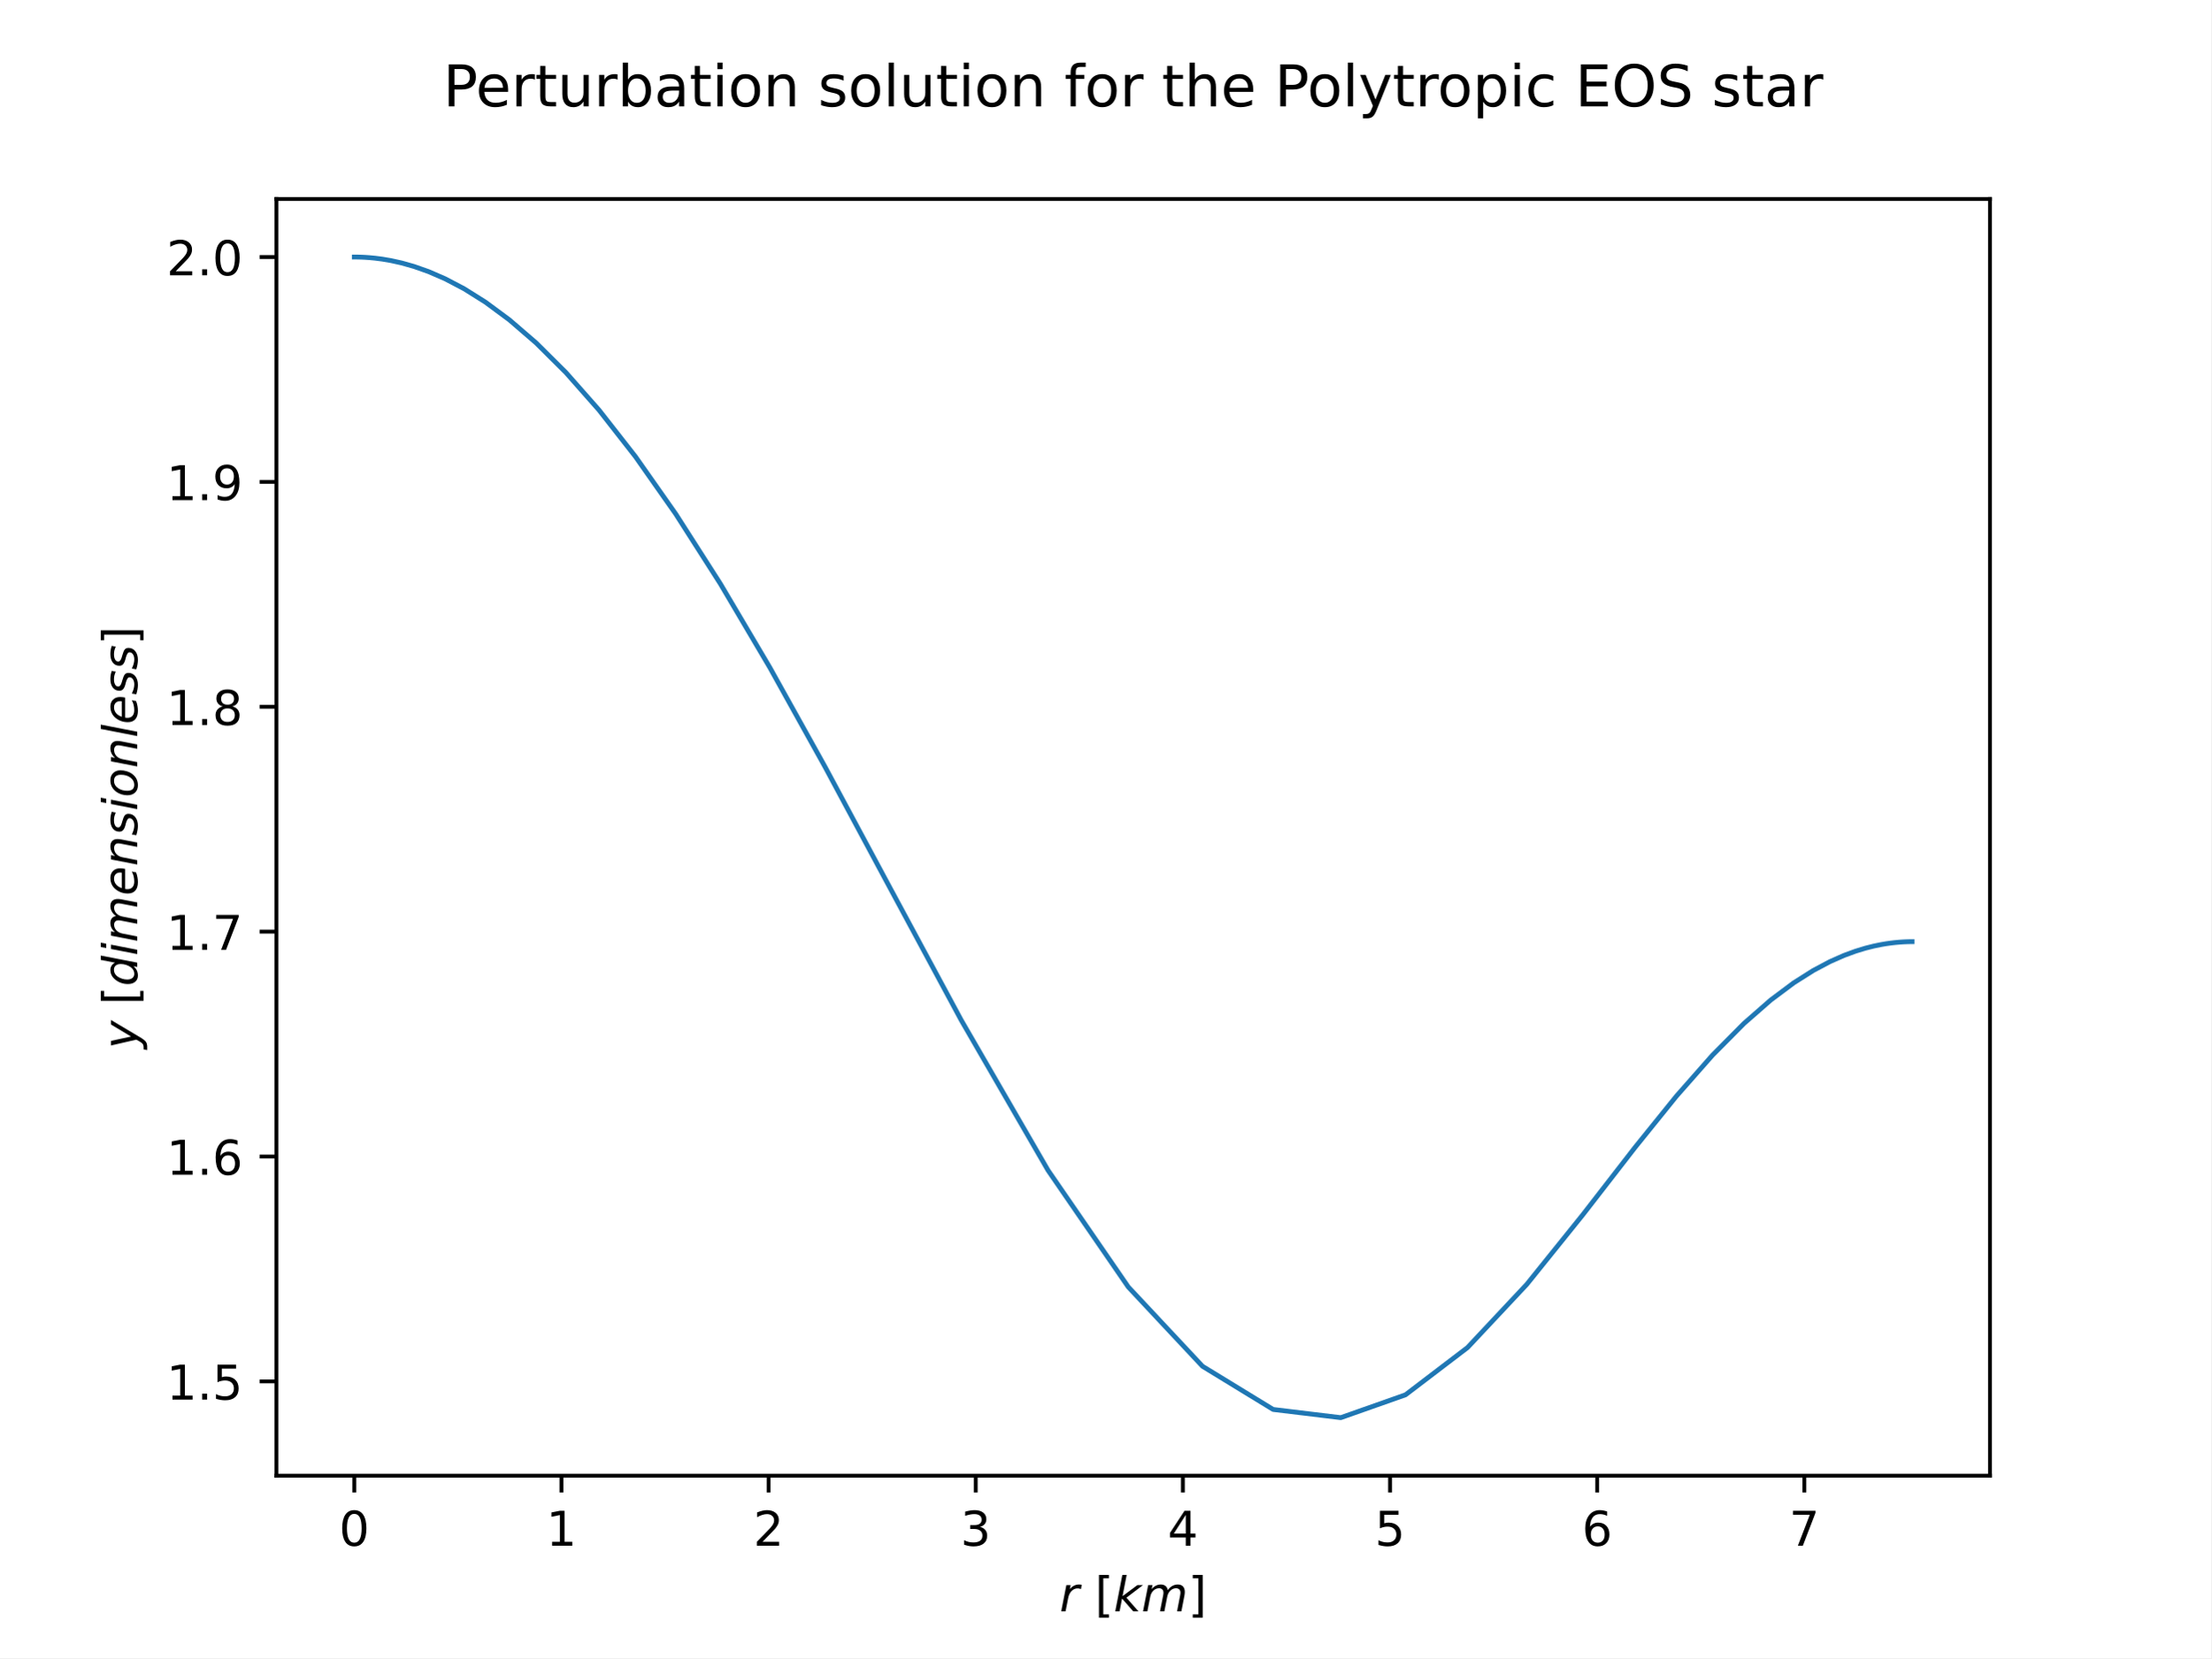
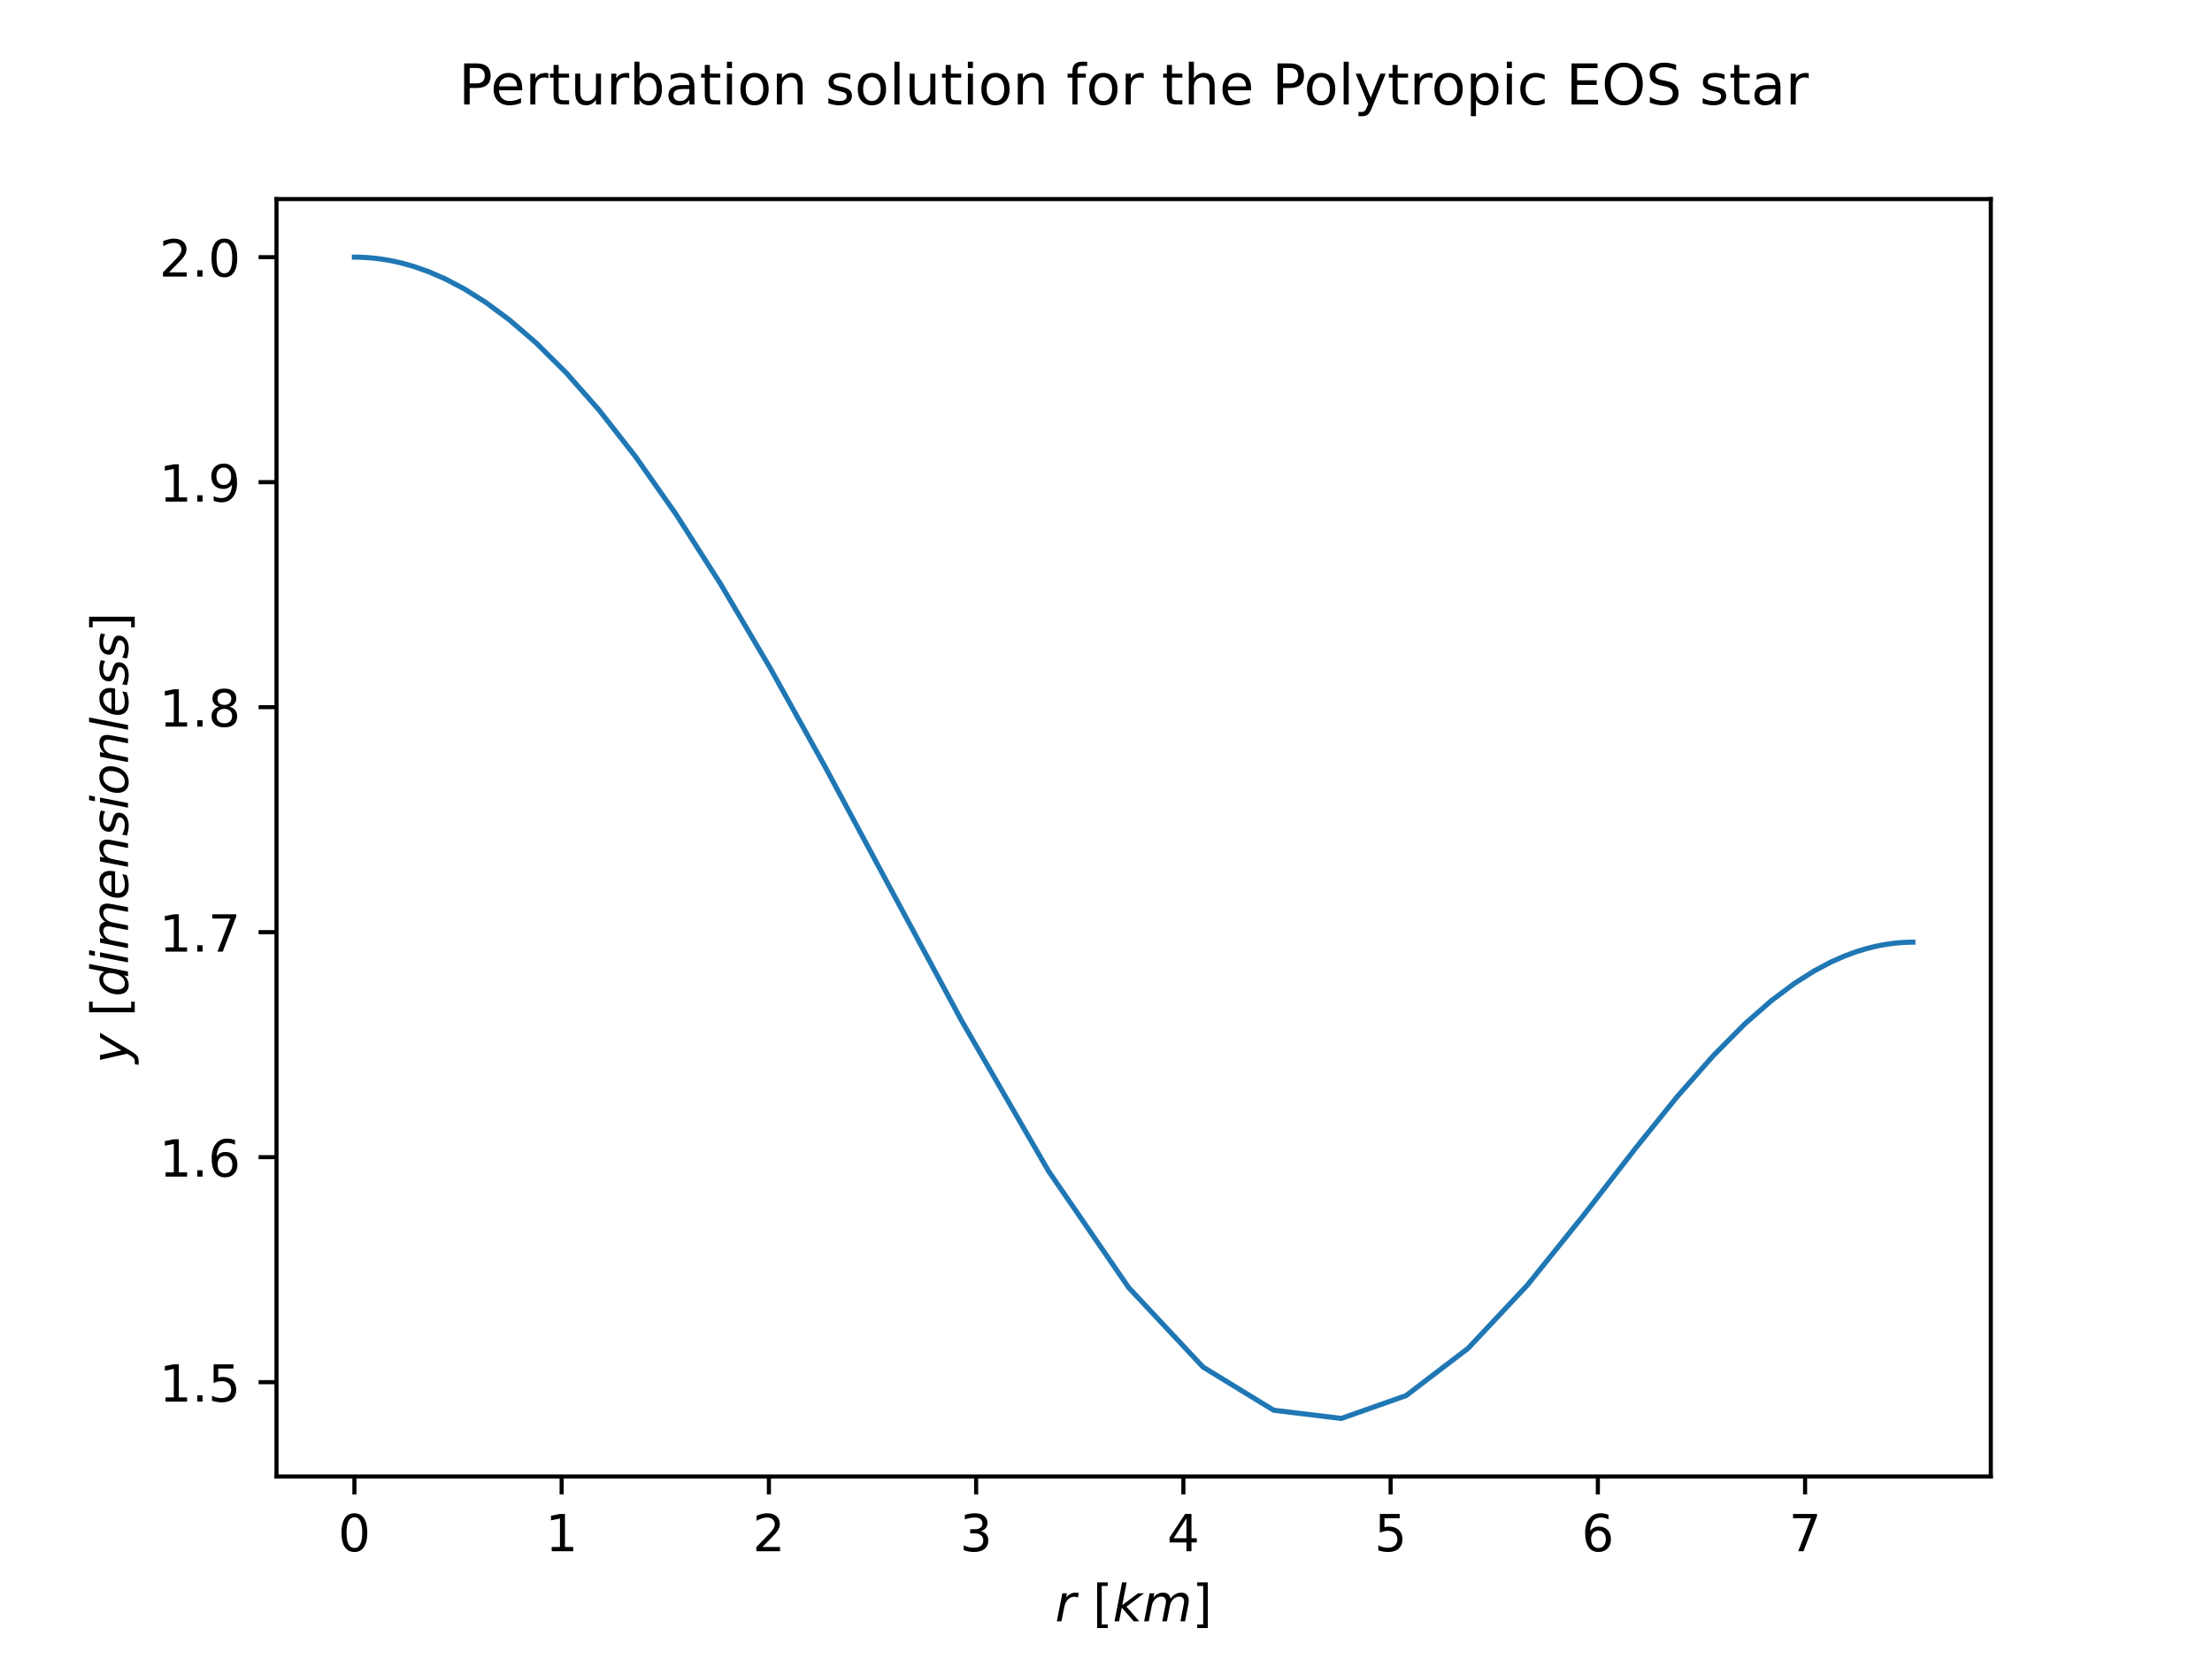
- <svg xmlns="http://www.w3.org/2000/svg" xmlns:xlink="http://www.w3.org/1999/xlink" width="460.8pt" height="345.6pt" viewBox="0 0 460.8 345.6" version="1.1">
+ <svg xmlns="http://www.w3.org/2000/svg" xmlns:xlink="http://www.w3.org/1999/xlink" width="432pt" height="324pt" viewBox="0 0 432 324" version="1.1">
  <defs>
    <style type="text/css">*{stroke-linejoin: round; stroke-linecap: butt}</style>
  </defs>
  <g id="figure_1">
    <g id="patch_1">
-       <path d="M 0 345.6  L 460.8 345.6  L 460.8 0  L 0 0  z " style="fill: #ffffff" />
+       <path d="M 0 324  L 432 324  L 432 0  L 0 0  z " style="fill: #ffffff" />
    </g>
    <g id="axes_1">
      <g id="patch_2">
-         <path d="M 57.6 307.584  L 414.72 307.584  L 414.72 41.472  L 57.6 41.472  z " style="fill: #ffffff" />
+         <path d="M 54 288.36  L 388.8 288.36  L 388.8 38.88  L 54 38.88  z " style="fill: #ffffff" />
      </g>
      <g id="matplotlib.axis_1">
        <g id="xtick_1">
          <g id="line2d_1">
            <defs>
-               <path id="mb2c17e831f" d="M 0 0  L 0 3.5  " style="stroke: #000000; stroke-width: 0.8" />
+               <path id="m42a9a699e3" d="M 0 0  L 0 3.5  " style="stroke: #000000; stroke-width: 0.8" />
            </defs>
            <g>
-               <use xlink:href="#mb2c17e831f" x="73.828" y="307.584" style="stroke: #000000; stroke-width: 0.8" />
+               <use xlink:href="#m42a9a699e3" x="69.214" y="288.36" style="stroke: #000000; stroke-width: 0.8" />
            </g>
          </g>
          <g id="text_1">
-             <g transform="translate(70.64716 322.1824) scale(0.1 -0.1)">
+             <g transform="translate(66.03288 302.9584) scale(0.1 -0.1)">
              <defs>
                <path id="DejaVuSans-30" d="M 2034 4250  Q 1547 4250 1301 3770  Q 1056 3291 1056 2328  Q 1056 1369 1301 889  Q 1547 409 2034 409  Q 2525 409 2770 889  Q 3016 1369 3016 2328  Q 3016 3291 2770 3770  Q 2525 4250 2034 4250  z M 2034 4750  Q 2819 4750 3233 4129  Q 3647 3509 3647 2328  Q 3647 1150 3233 529  Q 2819 -91 2034 -91  Q 1250 -91 836 529  Q 422 1150 422 2328  Q 422 3509 836 4129  Q 1250 4750 2034 4750  z " transform="scale(0.015625)" />
              </defs>
              <use xlink:href="#DejaVuSans-30" />
            </g>
          </g>
        </g>
        <g id="xtick_2">
          <g id="line2d_2">
            <g>
-               <use xlink:href="#mb2c17e831f" x="117.001" y="307.584" style="stroke: #000000; stroke-width: 0.8" />
+               <use xlink:href="#m42a9a699e3" x="109.688" y="288.36" style="stroke: #000000; stroke-width: 0.8" />
            </g>
          </g>
          <g id="text_2">
-             <g transform="translate(113.8196 322.1824) scale(0.1 -0.1)">
+             <g transform="translate(106.5071 302.9584) scale(0.1 -0.1)">
              <defs>
                <path id="DejaVuSans-31" d="M 794 531  L 1825 531  L 1825 4091  L 703 3866  L 703 4441  L 1819 4666  L 2450 4666  L 2450 531  L 3481 531  L 3481 0  L 794 0  L 794 531  z " transform="scale(0.015625)" />
              </defs>
              <use xlink:href="#DejaVuSans-31" />
            </g>
          </g>
        </g>
        <g id="xtick_3">
          <g id="line2d_3">
            <g>
-               <use xlink:href="#mb2c17e831f" x="160.173" y="307.584" style="stroke: #000000; stroke-width: 0.8" />
+               <use xlink:href="#m42a9a699e3" x="150.163" y="288.36" style="stroke: #000000; stroke-width: 0.8" />
            </g>
          </g>
          <g id="text_3">
-             <g transform="translate(156.9921 322.1824) scale(0.1 -0.1)">
+             <g transform="translate(146.9813 302.9584) scale(0.1 -0.1)">
              <defs>
                <path id="DejaVuSans-32" d="M 1228 531  L 3431 531  L 3431 0  L 469 0  L 469 531  Q 828 903 1448 1529  Q 2069 2156 2228 2338  Q 2531 2678 2651 2914  Q 2772 3150 2772 3378  Q 2772 3750 2511 3984  Q 2250 4219 1831 4219  Q 1534 4219 1204 4116  Q 875 4013 500 3803  L 500 4441  Q 881 4594 1212 4672  Q 1544 4750 1819 4750  Q 2544 4750 2975 4387  Q 3406 4025 3406 3419  Q 3406 3131 3298 2873  Q 3191 2616 2906 2266  Q 2828 2175 2409 1742  Q 1991 1309 1228 531  z " transform="scale(0.015625)" />
              </defs>
              <use xlink:href="#DejaVuSans-32" />
            </g>
          </g>
        </g>
        <g id="xtick_4">
          <g id="line2d_4">
            <g>
-               <use xlink:href="#mb2c17e831f" x="203.346" y="307.584" style="stroke: #000000; stroke-width: 0.8" />
+               <use xlink:href="#m42a9a699e3" x="190.637" y="288.36" style="stroke: #000000; stroke-width: 0.8" />
            </g>
          </g>
          <g id="text_4">
-             <g transform="translate(200.1646 322.1824) scale(0.1 -0.1)">
+             <g transform="translate(187.4554 302.9584) scale(0.1 -0.1)">
              <defs>
                <path id="DejaVuSans-33" d="M 2597 2516  Q 3050 2419 3304 2112  Q 3559 1806 3559 1356  Q 3559 666 3084 287  Q 2609 -91 1734 -91  Q 1441 -91 1130 -33  Q 819 25 488 141  L 488 750  Q 750 597 1062 519  Q 1375 441 1716 441  Q 2309 441 2620 675  Q 2931 909 2931 1356  Q 2931 1769 2642 2001  Q 2353 2234 1838 2234  L 1294 2234  L 1294 2753  L 1863 2753  Q 2328 2753 2575 2939  Q 2822 3125 2822 3475  Q 2822 3834 2567 4026  Q 2313 4219 1838 4219  Q 1578 4219 1281 4162  Q 984 4106 628 3988  L 628 4550  Q 988 4650 1302 4700  Q 1616 4750 1894 4750  Q 2613 4750 3031 4423  Q 3450 4097 3450 3541  Q 3450 3153 3228 2886  Q 3006 2619 2597 2516  z " transform="scale(0.015625)" />
              </defs>
              <use xlink:href="#DejaVuSans-33" />
            </g>
          </g>
        </g>
        <g id="xtick_5">
          <g id="line2d_5">
            <g>
-               <use xlink:href="#mb2c17e831f" x="246.518" y="307.584" style="stroke: #000000; stroke-width: 0.8" />
+               <use xlink:href="#m42a9a699e3" x="231.111" y="288.36" style="stroke: #000000; stroke-width: 0.8" />
            </g>
          </g>
          <g id="text_5">
-             <g transform="translate(243.337 322.1824) scale(0.1 -0.1)">
+             <g transform="translate(227.9296 302.9584) scale(0.1 -0.1)">
              <defs>
                <path id="DejaVuSans-34" d="M 2419 4116  L 825 1625  L 2419 1625  L 2419 4116  z M 2253 4666  L 3047 4666  L 3047 1625  L 3713 1625  L 3713 1100  L 3047 1100  L 3047 0  L 2419 0  L 2419 1100  L 313 1100  L 313 1709  L 2253 4666  z " transform="scale(0.015625)" />
              </defs>
              <use xlink:href="#DejaVuSans-34" />
            </g>
          </g>
        </g>
        <g id="xtick_6">
          <g id="line2d_6">
            <g>
-               <use xlink:href="#mb2c17e831f" x="289.691" y="307.584" style="stroke: #000000; stroke-width: 0.8" />
+               <use xlink:href="#m42a9a699e3" x="271.585" y="288.36" style="stroke: #000000; stroke-width: 0.8" />
            </g>
          </g>
          <g id="text_6">
-             <g transform="translate(286.5095 322.1824) scale(0.1 -0.1)">
+             <g transform="translate(268.4038 302.9584) scale(0.1 -0.1)">
              <defs>
                <path id="DejaVuSans-35" d="M 691 4666  L 3169 4666  L 3169 4134  L 1269 4134  L 1269 2991  Q 1406 3038 1543 3061  Q 1681 3084 1819 3084  Q 2600 3084 3056 2656  Q 3513 2228 3513 1497  Q 3513 744 3044 326  Q 2575 -91 1722 -91  Q 1428 -91 1123 -41  Q 819 9 494 109  L 494 744  Q 775 591 1075 516  Q 1375 441 1709 441  Q 2250 441 2565 725  Q 2881 1009 2881 1497  Q 2881 1984 2565 2268  Q 2250 2553 1709 2553  Q 1456 2553 1204 2497  Q 953 2441 691 2322  L 691 4666  z " transform="scale(0.015625)" />
              </defs>
              <use xlink:href="#DejaVuSans-35" />
            </g>
          </g>
        </g>
        <g id="xtick_7">
          <g id="line2d_7">
            <g>
-               <use xlink:href="#mb2c17e831f" x="332.863" y="307.584" style="stroke: #000000; stroke-width: 0.8" />
+               <use xlink:href="#m42a9a699e3" x="312.059" y="288.36" style="stroke: #000000; stroke-width: 0.8" />
            </g>
          </g>
          <g id="text_7">
-             <g transform="translate(329.6819 322.1824) scale(0.1 -0.1)">
+             <g transform="translate(308.878 302.9584) scale(0.1 -0.1)">
              <defs>
                <path id="DejaVuSans-36" d="M 2113 2584  Q 1688 2584 1439 2293  Q 1191 2003 1191 1497  Q 1191 994 1439 701  Q 1688 409 2113 409  Q 2538 409 2786 701  Q 3034 994 3034 1497  Q 3034 2003 2786 2293  Q 2538 2584 2113 2584  z M 3366 4563  L 3366 3988  Q 3128 4100 2886 4159  Q 2644 4219 2406 4219  Q 1781 4219 1451 3797  Q 1122 3375 1075 2522  Q 1259 2794 1537 2939  Q 1816 3084 2150 3084  Q 2853 3084 3261 2657  Q 3669 2231 3669 1497  Q 3669 778 3244 343  Q 2819 -91 2113 -91  Q 1303 -91 875 529  Q 447 1150 447 2328  Q 447 3434 972 4092  Q 1497 4750 2381 4750  Q 2619 4750 2861 4703  Q 3103 4656 3366 4563  z " transform="scale(0.015625)" />
              </defs>
              <use xlink:href="#DejaVuSans-36" />
            </g>
          </g>
        </g>
        <g id="xtick_8">
          <g id="line2d_8">
            <g>
-               <use xlink:href="#mb2c17e831f" x="376.036" y="307.584" style="stroke: #000000; stroke-width: 0.8" />
+               <use xlink:href="#m42a9a699e3" x="352.533" y="288.36" style="stroke: #000000; stroke-width: 0.8" />
            </g>
          </g>
          <g id="text_8">
-             <g transform="translate(372.8544 322.1824) scale(0.1 -0.1)">
+             <g transform="translate(349.3522 302.9584) scale(0.1 -0.1)">
              <defs>
                <path id="DejaVuSans-37" d="M 525 4666  L 3525 4666  L 3525 4397  L 1831 0  L 1172 0  L 2766 4134  L 525 4134  L 525 4666  z " transform="scale(0.015625)" />
              </defs>
              <use xlink:href="#DejaVuSans-37" />
            </g>
          </g>
        </g>
        <g id="text_9">
-           <g transform="translate(220.81 335.8606) scale(0.1 -0.1)">
+           <g transform="translate(206.05 316.6366) scale(0.1 -0.1)">
            <defs>
              <path id="DejaVuSans-Oblique-72" d="M 2853 2969  Q 2766 3016 2653 3041  Q 2541 3066 2413 3066  Q 1953 3066 1609 2717  Q 1266 2369 1153 1784  L 800 0  L 225 0  L 909 3500  L 1484 3500  L 1375 2956  Q 1603 3259 1920 3421  Q 2238 3584 2597 3584  Q 2691 3584 2781 3573  Q 2872 3563 2963 3538  L 2853 2969  z " transform="scale(0.015625)" />
              <path id="DejaVuSans-5b" d="M 550 4863  L 1875 4863  L 1875 4416  L 1125 4416  L 1125 -397  L 1875 -397  L 1875 -844  L 550 -844  L 550 4863  z " transform="scale(0.015625)" />
              <path id="DejaVuSans-Oblique-6b" d="M 1172 4863  L 1747 4863  L 1197 2028  L 3169 3500  L 3916 3500  L 1716 1825  L 3322 0  L 2625 0  L 1131 1709  L 800 0  L 225 0  L 1172 4863  z " transform="scale(0.015625)" />
              <path id="DejaVuSans-Oblique-6d" d="M 5747 2113  L 5338 0  L 4763 0  L 5166 2094  Q 5191 2228 5203 2325  Q 5216 2422 5216 2491  Q 5216 2772 5059 2928  Q 4903 3084 4622 3084  Q 4203 3084 3875 2770  Q 3547 2456 3450 1953  L 3066 0  L 2491 0  L 2900 2094  Q 2925 2209 2937 2307  Q 2950 2406 2950 2484  Q 2950 2769 2794 2926  Q 2638 3084 2363 3084  Q 1938 3084 1609 2770  Q 1281 2456 1184 1953  L 800 0  L 225 0  L 909 3500  L 1484 3500  L 1375 2956  Q 1609 3263 1923 3423  Q 2238 3584 2597 3584  Q 2978 3584 3223 3384  Q 3469 3184 3519 2828  Q 3781 3197 4126 3390  Q 4472 3584 4856 3584  Q 5306 3584 5551 3325  Q 5797 3066 5797 2591  Q 5797 2488 5784 2364  Q 5772 2241 5747 2113  z " transform="scale(0.015625)" />
              <path id="DejaVuSans-5d" d="M 1947 4863  L 1947 -844  L 622 -844  L 622 -397  L 1369 -397  L 1369 4416  L 622 4416  L 622 4863  L 1947 4863  z " transform="scale(0.015625)" />
            </defs>
            <use xlink:href="#DejaVuSans-Oblique-72" transform="translate(0 0.015625)" />
            <use xlink:href="#DejaVuSans-5b" transform="translate(73.58366 0.015625)" />
            <use xlink:href="#DejaVuSans-Oblique-6b" transform="translate(112.5973 0.015625)" />
            <use xlink:href="#DejaVuSans-Oblique-6d" transform="translate(170.5075 0.015625)" />
            <use xlink:href="#DejaVuSans-5d" transform="translate(267.9196 0.015625)" />
          </g>
        </g>
      </g>
      <g id="matplotlib.axis_2">
        <g id="ytick_1">
          <g id="line2d_9">
            <defs>
-               <path id="m0af1aff6f7" d="M 0 0  L -3.5 0  " style="stroke: #000000; stroke-width: 0.8" />
+               <path id="m2d032663fb" d="M 0 0  L -3.5 0  " style="stroke: #000000; stroke-width: 0.8" />
            </defs>
            <g>
-               <use xlink:href="#m0af1aff6f7" x="57.6" y="287.929" style="stroke: #000000; stroke-width: 0.8" />
+               <use xlink:href="#m2d032663fb" x="54" y="269.934" style="stroke: #000000; stroke-width: 0.8" />
            </g>
          </g>
          <g id="text_10">
-             <g transform="translate(34.69687 291.7284) scale(0.1 -0.1)">
+             <g transform="translate(31.09688 273.7328) scale(0.1 -0.1)">
              <defs>
                <path id="DejaVuSans-2e" d="M 684 794  L 1344 794  L 1344 0  L 684 0  L 684 794  z " transform="scale(0.015625)" />
              </defs>
              <use xlink:href="#DejaVuSans-31" />
              <use xlink:href="#DejaVuSans-2e" x="63.623" />
              <use xlink:href="#DejaVuSans-35" x="95.41" />
            </g>
          </g>
        </g>
        <g id="ytick_2">
          <g id="line2d_10">
            <g>
-               <use xlink:href="#m0af1aff6f7" x="57.6" y="241.057" style="stroke: #000000; stroke-width: 0.8" />
+               <use xlink:href="#m2d032663fb" x="54" y="225.991" style="stroke: #000000; stroke-width: 0.8" />
            </g>
          </g>
          <g id="text_11">
-             <g transform="translate(34.69687 244.8562) scale(0.1 -0.1)">
+             <g transform="translate(31.09688 229.7901) scale(0.1 -0.1)">
              <use xlink:href="#DejaVuSans-31" />
              <use xlink:href="#DejaVuSans-2e" x="63.623" />
              <use xlink:href="#DejaVuSans-36" x="95.41" />
            </g>
          </g>
        </g>
        <g id="ytick_3">
          <g id="line2d_11">
            <g>
-               <use xlink:href="#m0af1aff6f7" x="57.6" y="194.185" style="stroke: #000000; stroke-width: 0.8" />
+               <use xlink:href="#m2d032663fb" x="54" y="182.048" style="stroke: #000000; stroke-width: 0.8" />
            </g>
          </g>
          <g id="text_12">
-             <g transform="translate(34.69687 197.9839) scale(0.1 -0.1)">
+             <g transform="translate(31.09688 185.8474) scale(0.1 -0.1)">
              <use xlink:href="#DejaVuSans-31" />
              <use xlink:href="#DejaVuSans-2e" x="63.623" />
              <use xlink:href="#DejaVuSans-37" x="95.41" />
            </g>
          </g>
        </g>
        <g id="ytick_4">
          <g id="line2d_12">
            <g>
-               <use xlink:href="#m0af1aff6f7" x="57.6" y="147.312" style="stroke: #000000; stroke-width: 0.8" />
+               <use xlink:href="#m2d032663fb" x="54" y="138.105" style="stroke: #000000; stroke-width: 0.8" />
            </g>
          </g>
          <g id="text_13">
-             <g transform="translate(34.69687 151.1117) scale(0.1 -0.1)">
+             <g transform="translate(31.09688 141.9047) scale(0.1 -0.1)">
              <defs>
                <path id="DejaVuSans-38" d="M 2034 2216  Q 1584 2216 1326 1975  Q 1069 1734 1069 1313  Q 1069 891 1326 650  Q 1584 409 2034 409  Q 2484 409 2743 651  Q 3003 894 3003 1313  Q 3003 1734 2745 1975  Q 2488 2216 2034 2216  z M 1403 2484  Q 997 2584 770 2862  Q 544 3141 544 3541  Q 544 4100 942 4425  Q 1341 4750 2034 4750  Q 2731 4750 3128 4425  Q 3525 4100 3525 3541  Q 3525 3141 3298 2862  Q 3072 2584 2669 2484  Q 3125 2378 3379 2068  Q 3634 1759 3634 1313  Q 3634 634 3220 271  Q 2806 -91 2034 -91  Q 1263 -91 848 271  Q 434 634 434 1313  Q 434 1759 690 2068  Q 947 2378 1403 2484  z M 1172 3481  Q 1172 3119 1398 2916  Q 1625 2713 2034 2713  Q 2441 2713 2670 2916  Q 2900 3119 2900 3481  Q 2900 3844 2670 4047  Q 2441 4250 2034 4250  Q 1625 4250 1398 4047  Q 1172 3844 1172 3481  z " transform="scale(0.015625)" />
              </defs>
              <use xlink:href="#DejaVuSans-31" />
              <use xlink:href="#DejaVuSans-2e" x="63.623" />
              <use xlink:href="#DejaVuSans-38" x="95.41" />
            </g>
          </g>
        </g>
        <g id="ytick_5">
          <g id="line2d_13">
            <g>
-               <use xlink:href="#m0af1aff6f7" x="57.6" y="100.44" style="stroke: #000000; stroke-width: 0.8" />
+               <use xlink:href="#m2d032663fb" x="54" y="94.163" style="stroke: #000000; stroke-width: 0.8" />
            </g>
          </g>
          <g id="text_14">
-             <g transform="translate(34.69687 104.2395) scale(0.1 -0.1)">
+             <g transform="translate(31.09688 97.96194) scale(0.1 -0.1)">
              <defs>
                <path id="DejaVuSans-39" d="M 703 97  L 703 672  Q 941 559 1184 500  Q 1428 441 1663 441  Q 2288 441 2617 861  Q 2947 1281 2994 2138  Q 2813 1869 2534 1725  Q 2256 1581 1919 1581  Q 1219 1581 811 2004  Q 403 2428 403 3163  Q 403 3881 828 4315  Q 1253 4750 1959 4750  Q 2769 4750 3195 4129  Q 3622 3509 3622 2328  Q 3622 1225 3098 567  Q 2575 -91 1691 -91  Q 1453 -91 1209 -44  Q 966 3 703 97  z M 1959 2075  Q 2384 2075 2632 2365  Q 2881 2656 2881 3163  Q 2881 3666 2632 3958  Q 2384 4250 1959 4250  Q 1534 4250 1286 3958  Q 1038 3666 1038 3163  Q 1038 2656 1286 2365  Q 1534 2075 1959 2075  z " transform="scale(0.015625)" />
              </defs>
              <use xlink:href="#DejaVuSans-31" />
              <use xlink:href="#DejaVuSans-2e" x="63.623" />
              <use xlink:href="#DejaVuSans-39" x="95.41" />
            </g>
          </g>
        </g>
        <g id="ytick_6">
          <g id="line2d_14">
            <g>
-               <use xlink:href="#m0af1aff6f7" x="57.6" y="53.568" style="stroke: #000000; stroke-width: 0.8" />
+               <use xlink:href="#m2d032663fb" x="54" y="50.22" style="stroke: #000000; stroke-width: 0.8" />
            </g>
          </g>
          <g id="text_15">
-             <g transform="translate(34.69687 57.36722) scale(0.1 -0.1)">
+             <g transform="translate(31.09688 54.01922) scale(0.1 -0.1)">
              <use xlink:href="#DejaVuSans-32" />
              <use xlink:href="#DejaVuSans-2e" x="63.623" />
              <use xlink:href="#DejaVuSans-30" x="95.41" />
            </g>
          </g>
        </g>
        <g id="text_16">
-           <g transform="translate(28.59688 218.628) rotate(-90) scale(0.1 -0.1)">
+           <g transform="translate(24.99687 207.72) rotate(-90) scale(0.1 -0.1)">
            <defs>
              <path id="DejaVuSans-Oblique-79" d="M 1588 -325  Q 1188 -997 936 -1164  Q 684 -1331 294 -1331  L -159 -1331  L -63 -850  L 269 -850  Q 509 -850 678 -719  Q 847 -588 1056 -206  L 1234 128  L 459 3500  L 1069 3500  L 1650 819  L 3256 3500  L 3859 3500  L 1588 -325  z " transform="scale(0.015625)" />
              <path id="DejaVuSans-Oblique-64" d="M 2675 525  Q 2444 222 2128 65  Q 1813 -91 1428 -91  Q 903 -91 598 267  Q 294 625 294 1247  Q 294 1766 478 2236  Q 663 2706 1013 3078  Q 1244 3325 1534 3454  Q 1825 3584 2144 3584  Q 2481 3584 2739 3421  Q 2997 3259 3138 2956  L 3513 4863  L 4091 4863  L 3144 0  L 2566 0  L 2675 525  z M 891 1350  Q 891 897 1095 644  Q 1300 391 1663 391  Q 1931 391 2161 520  Q 2391 650 2566 903  Q 2750 1166 2856 1509  Q 2963 1853 2963 2188  Q 2963 2622 2758 2865  Q 2553 3109 2194 3109  Q 1922 3109 1687 2981  Q 1453 2853 1288 2613  Q 1106 2353 998 2009  Q 891 1666 891 1350  z " transform="scale(0.015625)" />
              <path id="DejaVuSans-Oblique-69" d="M 1172 4863  L 1747 4863  L 1606 4134  L 1031 4134  L 1172 4863  z M 909 3500  L 1484 3500  L 800 0  L 225 0  L 909 3500  z " transform="scale(0.015625)" />
              <path id="DejaVuSans-Oblique-65" d="M 3078 2063  Q 3088 2113 3092 2166  Q 3097 2219 3097 2272  Q 3097 2653 2873 2875  Q 2650 3097 2266 3097  Q 1838 3097 1509 2826  Q 1181 2556 1013 2059  L 3078 2063  z M 3578 1613  L 903 1613  Q 884 1494 878 1425  Q 872 1356 872 1306  Q 872 872 1139 634  Q 1406 397 1894 397  Q 2269 397 2603 481  Q 2938 566 3225 728  L 3116 159  Q 2806 34 2476 -28  Q 2147 -91 1806 -91  Q 1078 -91 686 257  Q 294 606 294 1247  Q 294 1794 489 2264  Q 684 2734 1063 3103  Q 1306 3334 1642 3459  Q 1978 3584 2356 3584  Q 2950 3584 3301 3228  Q 3653 2872 3653 2272  Q 3653 2128 3634 1964  Q 3616 1800 3578 1613  z " transform="scale(0.015625)" />
              <path id="DejaVuSans-Oblique-6e" d="M 3566 2113  L 3156 0  L 2578 0  L 2988 2091  Q 3016 2238 3031 2350  Q 3047 2463 3047 2528  Q 3047 2791 2881 2937  Q 2716 3084 2419 3084  Q 1956 3084 1622 2776  Q 1288 2469 1184 1941  L 800 0  L 225 0  L 903 3500  L 1478 3500  L 1363 2950  Q 1603 3253 1940 3418  Q 2278 3584 2650 3584  Q 3113 3584 3367 3334  Q 3622 3084 3622 2631  Q 3622 2519 3608 2391  Q 3594 2263 3566 2113  z " transform="scale(0.015625)" />
              <path id="DejaVuSans-Oblique-73" d="M 3200 3397  L 3091 2853  Q 2863 2978 2609 3040  Q 2356 3103 2088 3103  Q 1634 3103 1373 2948  Q 1113 2794 1113 2528  Q 1113 2219 1719 2053  Q 1766 2041 1788 2034  L 1972 1978  Q 2547 1819 2739 1644  Q 2931 1469 2931 1166  Q 2931 609 2489 259  Q 2047 -91 1331 -91  Q 1053 -91 747 -37  Q 441 16 72 128  L 184 722  Q 500 559 806 475  Q 1113 391 1394 391  Q 1816 391 2080 572  Q 2344 753 2344 1031  Q 2344 1331 1650 1516  L 1591 1531  L 1394 1581  Q 956 1697 753 1886  Q 550 2075 550 2369  Q 550 2928 970 3256  Q 1391 3584 2113 3584  Q 2397 3584 2667 3537  Q 2938 3491 3200 3397  z " transform="scale(0.015625)" />
              <path id="DejaVuSans-Oblique-6f" d="M 1625 -91  Q 1009 -91 651 289  Q 294 669 294 1325  Q 294 1706 417 2101  Q 541 2497 738 2766  Q 1047 3184 1428 3384  Q 1809 3584 2291 3584  Q 2888 3584 3255 3212  Q 3622 2841 3622 2241  Q 3622 1825 3500 1412  Q 3378 1000 3181 728  Q 2875 309 2494 109  Q 2113 -91 1625 -91  z M 891 1344  Q 891 869 1089 633  Q 1288 397 1691 397  Q 2269 397 2648 901  Q 3028 1406 3028 2181  Q 3028 2634 2825 2865  Q 2622 3097 2228 3097  Q 1903 3097 1650 2945  Q 1397 2794 1197 2484  Q 1050 2253 970 1956  Q 891 1659 891 1344  z " transform="scale(0.015625)" />
              <path id="DejaVuSans-Oblique-6c" d="M 1172 4863  L 1747 4863  L 800 0  L 225 0  L 1172 4863  z " transform="scale(0.015625)" />
            </defs>
            <use xlink:href="#DejaVuSans-Oblique-79" transform="translate(0 0.015625)" />
            <use xlink:href="#DejaVuSans-5b" transform="translate(91.65007 0.015625)" />
            <use xlink:href="#DejaVuSans-Oblique-64" transform="translate(130.6637 0.015625)" />
            <use xlink:href="#DejaVuSans-Oblique-69" transform="translate(194.1403 0.015625)" />
            <use xlink:href="#DejaVuSans-Oblique-6d" transform="translate(221.9235 0.015625)" />
            <use xlink:href="#DejaVuSans-Oblique-65" transform="translate(319.3356 0.015625)" />
            <use xlink:href="#DejaVuSans-Oblique-6e" transform="translate(380.8591 0.015625)" />
            <use xlink:href="#DejaVuSans-Oblique-73" transform="translate(444.238 0.015625)" />
            <use xlink:href="#DejaVuSans-Oblique-69" transform="translate(496.3376 0.015625)" />
            <use xlink:href="#DejaVuSans-Oblique-6f" transform="translate(524.1208 0.015625)" />
            <use xlink:href="#DejaVuSans-Oblique-6e" transform="translate(585.3024 0.015625)" />
            <use xlink:href="#DejaVuSans-Oblique-6c" transform="translate(648.6813 0.015625)" />
            <use xlink:href="#DejaVuSans-Oblique-65" transform="translate(676.4645 0.015625)" />
            <use xlink:href="#DejaVuSans-Oblique-73" transform="translate(737.988 0.015625)" />
            <use xlink:href="#DejaVuSans-Oblique-73" transform="translate(790.0876 0.015625)" />
            <use xlink:href="#DejaVuSans-5d" transform="translate(842.1872 0.015625)" />
          </g>
        </g>
      </g>
      <g id="line2d_15">
-         <path d="M 73.833 53.568  L 73.833 53.568  L 73.837 53.568  L 73.864 53.568  L 73.924 53.568  L 74.005 53.569  L 74.128 53.569  L 74.359 53.572  L 74.732 53.579  L 75.26 53.594  L 75.984 53.627  L 76.938 53.691  L 78.154 53.806  L 79.666 54.001  L 81.505 54.317  L 83.703 54.806  L 86.29 55.539  L 89.297 56.601  L 92.755 58.101  L 96.694 60.169  L 101.146 62.961  L 106.146 66.659  L 111.729 71.474  L 117.935 77.646  L 124.812 85.442  L 132.416 95.159  L 140.816 107.115  L 150.104 121.645  L 160.41 139.097  L 171.93 159.82  L 185.004 184.18  L 200.311 212.615  L 218.412 243.93  L 235.14 268.248  L 250.612 284.779  L 265.33 293.778  L 279.42 295.488  L 292.913 290.725  L 305.834 280.876  L 318.172 267.72  L 329.866 253.194  L 340.759 239.143  L 349.383 228.461  L 356.92 219.904  L 363.437 213.335  L 369.039 208.432  L 373.831 204.849  L 377.908 202.27  L 381.362 200.438  L 384.274 199.15  L 386.72 198.251  L 388.766 197.628  L 390.471 197.199  L 391.888 196.904  L 393.062 196.702  L 394.033 196.565  L 394.833 196.471  L 395.492 196.407  L 396.034 196.363  L 396.48 196.334  L 396.845 196.313  L 397.144 196.3  L 397.389 196.29  L 397.59 196.283  L 397.754 196.279  L 397.888 196.276  L 397.998 196.273  L 398.088 196.272  L 398.161 196.271  L 398.221 196.27  L 398.27 196.269  L 398.31 196.269  L 398.342 196.269  L 398.369 196.268  L 398.391 196.268  L 398.408 196.268  L 398.423 196.268  L 398.435 196.268  L 398.444 196.268  L 398.452 196.268  L 398.459 196.268  L 398.464 196.268  L 398.468 196.268  L 398.472 196.268  L 398.475 196.268  L 398.477 196.268  L 398.479 196.268  L 398.48 196.268  L 398.482 196.268  L 398.483 196.268  L 398.484 196.268  L 398.484 196.268  L 398.485 196.268  L 398.485 196.268  L 398.486 196.268  L 398.486 196.268  L 398.486 196.268  L 398.486 196.268  L 398.487 196.268  L 398.487 196.268  L 398.487 196.268  L 398.487 196.268  L 398.487 196.268  L 398.487 196.268  L 398.487 196.268  L 398.487 196.268  L 398.487 196.268  L 398.487 196.268  L 398.487 196.268  " clip-path="url(#p195779d159)" style="fill: none; stroke: #1f77b4; stroke-linecap: square" />
+         <path d="M 69.218 50.22  L 69.219 50.22  L 69.222 50.22  L 69.248 50.22  L 69.303 50.22  L 69.38 50.22  L 69.495 50.221  L 69.712 50.223  L 70.061 50.23  L 70.557 50.245  L 71.235 50.276  L 72.129 50.335  L 73.27 50.443  L 74.687 50.626  L 76.411 50.922  L 78.471 51.381  L 80.897 52.068  L 83.716 53.064  L 86.957 54.47  L 90.65 56.409  L 94.825 59.026  L 99.512 62.493  L 104.746 67.007  L 110.564 72.793  L 117.012 80.102  L 124.14 89.212  L 132.015 100.42  L 140.723 114.042  L 150.384 130.403  L 161.185 149.831  L 173.441 172.669  L 187.792 199.326  L 204.761 228.684  L 220.444 251.483  L 234.948 266.98  L 248.747 275.417  L 261.956 277.02  L 274.606 272.555  L 286.719 263.322  L 298.287 250.987  L 309.249 237.369  L 319.462 224.197  L 327.547 214.182  L 334.612 206.16  L 340.722 200.001  L 345.974 195.405  L 350.466 192.045  L 354.289 189.628  L 357.527 187.911  L 360.257 186.703  L 362.55 185.86  L 364.468 185.276  L 366.067 184.874  L 367.395 184.597  L 368.496 184.408  L 369.405 184.279  L 370.156 184.191  L 370.774 184.131  L 371.282 184.091  L 371.7 184.063  L 372.042 184.044  L 372.322 184.031  L 372.552 184.022  L 372.74 184.016  L 372.894 184.011  L 373.02 184.008  L 373.123 184.006  L 373.207 184.005  L 373.276 184.004  L 373.332 184.003  L 373.378 184.003  L 373.415 184.002  L 373.446 184.002  L 373.471 184.002  L 373.491 184.001  L 373.508 184.001  L 373.521 184.001  L 373.533 184.001  L 373.542 184.001  L 373.549 184.001  L 373.555 184.001  L 373.56 184.001  L 373.564 184.001  L 373.567 184.001  L 373.57 184.001  L 373.572 184.001  L 373.574 184.001  L 373.575 184.001  L 373.577 184.001  L 373.578 184.001  L 373.578 184.001  L 373.579 184.001  L 373.58 184.001  L 373.58 184.001  L 373.58 184.001  L 373.581 184.001  L 373.581 184.001  L 373.581 184.001  L 373.581 184.001  L 373.581 184.001  L 373.581 184.001  L 373.582 184.001  L 373.582 184.001  L 373.582 184.001  L 373.582 184.001  L 373.582 184.001  L 373.582 184.001  L 373.582 184.001  L 373.582 184.001  " clip-path="url(#p2579d57468)" style="fill: none; stroke: #1f77b4; stroke-linecap: square" />
      </g>
      <g id="patch_3">
-         <path d="M 57.6 307.584  L 57.6 41.472  " style="fill: none; stroke: #000000; stroke-width: 0.8; stroke-linejoin: miter; stroke-linecap: square" />
+         <path d="M 54 288.36  L 54 38.88  " style="fill: none; stroke: #000000; stroke-width: 0.8; stroke-linejoin: miter; stroke-linecap: square" />
      </g>
      <g id="patch_4">
-         <path d="M 414.72 307.584  L 414.72 41.472  " style="fill: none; stroke: #000000; stroke-width: 0.8; stroke-linejoin: miter; stroke-linecap: square" />
+         <path d="M 388.8 288.36  L 388.8 38.88  " style="fill: none; stroke: #000000; stroke-width: 0.8; stroke-linejoin: miter; stroke-linecap: square" />
      </g>
      <g id="patch_5">
-         <path d="M 57.6 307.584  L 414.72 307.584  " style="fill: none; stroke: #000000; stroke-width: 0.8; stroke-linejoin: miter; stroke-linecap: square" />
+         <path d="M 54 288.36  L 388.8 288.36  " style="fill: none; stroke: #000000; stroke-width: 0.8; stroke-linejoin: miter; stroke-linecap: square" />
      </g>
      <g id="patch_6">
-         <path d="M 57.6 41.472  L 414.72 41.472  " style="fill: none; stroke: #000000; stroke-width: 0.8; stroke-linejoin: miter; stroke-linecap: square" />
+         <path d="M 54 38.88  L 388.8 38.88  " style="fill: none; stroke: #000000; stroke-width: 0.8; stroke-linejoin: miter; stroke-linecap: square" />
      </g>
      <g id="text_17">
-         <g transform="translate(92.34 22.1664) scale(0.12 -0.12)">
+         <g transform="translate(89.565 20.406) scale(0.11 -0.11)">
          <defs>
            <path id="DejaVuSans-50" d="M 1259 4147  L 1259 2394  L 2053 2394  Q 2494 2394 2734 2622  Q 2975 2850 2975 3272  Q 2975 3691 2734 3919  Q 2494 4147 2053 4147  L 1259 4147  z M 628 4666  L 2053 4666  Q 2838 4666 3239 4311  Q 3641 3956 3641 3272  Q 3641 2581 3239 2228  Q 2838 1875 2053 1875  L 1259 1875  L 1259 0  L 628 0  L 628 4666  z " transform="scale(0.015625)" />
            <path id="DejaVuSans-65" d="M 3597 1894  L 3597 1613  L 953 1613  Q 991 1019 1311 708  Q 1631 397 2203 397  Q 2534 397 2845 478  Q 3156 559 3463 722  L 3463 178  Q 3153 47 2828 -22  Q 2503 -91 2169 -91  Q 1331 -91 842 396  Q 353 884 353 1716  Q 353 2575 817 3079  Q 1281 3584 2069 3584  Q 2775 3584 3186 3129  Q 3597 2675 3597 1894  z M 3022 2063  Q 3016 2534 2758 2815  Q 2500 3097 2075 3097  Q 1594 3097 1305 2825  Q 1016 2553 972 2059  L 3022 2063  z " transform="scale(0.015625)" />
            <path id="DejaVuSans-72" d="M 2631 2963  Q 2534 3019 2420 3045  Q 2306 3072 2169 3072  Q 1681 3072 1420 2755  Q 1159 2438 1159 1844  L 1159 0  L 581 0  L 581 3500  L 1159 3500  L 1159 2956  Q 1341 3275 1631 3429  Q 1922 3584 2338 3584  Q 2397 3584 2469 3576  Q 2541 3569 2628 3553  L 2631 2963  z " transform="scale(0.015625)" />
            <path id="DejaVuSans-74" d="M 1172 4494  L 1172 3500  L 2356 3500  L 2356 3053  L 1172 3053  L 1172 1153  Q 1172 725 1289 603  Q 1406 481 1766 481  L 2356 481  L 2356 0  L 1766 0  Q 1100 0 847 248  Q 594 497 594 1153  L 594 3053  L 172 3053  L 172 3500  L 594 3500  L 594 4494  L 1172 4494  z " transform="scale(0.015625)" />
            <path id="DejaVuSans-75" d="M 544 1381  L 544 3500  L 1119 3500  L 1119 1403  Q 1119 906 1312 657  Q 1506 409 1894 409  Q 2359 409 2629 706  Q 2900 1003 2900 1516  L 2900 3500  L 3475 3500  L 3475 0  L 2900 0  L 2900 538  Q 2691 219 2414 64  Q 2138 -91 1772 -91  Q 1169 -91 856 284  Q 544 659 544 1381  z M 1991 3584  L 1991 3584  z " transform="scale(0.015625)" />
            <path id="DejaVuSans-62" d="M 3116 1747  Q 3116 2381 2855 2742  Q 2594 3103 2138 3103  Q 1681 3103 1420 2742  Q 1159 2381 1159 1747  Q 1159 1113 1420 752  Q 1681 391 2138 391  Q 2594 391 2855 752  Q 3116 1113 3116 1747  z M 1159 2969  Q 1341 3281 1617 3432  Q 1894 3584 2278 3584  Q 2916 3584 3314 3078  Q 3713 2572 3713 1747  Q 3713 922 3314 415  Q 2916 -91 2278 -91  Q 1894 -91 1617 61  Q 1341 213 1159 525  L 1159 0  L 581 0  L 581 4863  L 1159 4863  L 1159 2969  z " transform="scale(0.015625)" />
            <path id="DejaVuSans-61" d="M 2194 1759  Q 1497 1759 1228 1600  Q 959 1441 959 1056  Q 959 750 1161 570  Q 1363 391 1709 391  Q 2188 391 2477 730  Q 2766 1069 2766 1631  L 2766 1759  L 2194 1759  z M 3341 1997  L 3341 0  L 2766 0  L 2766 531  Q 2569 213 2275 61  Q 1981 -91 1556 -91  Q 1019 -91 701 211  Q 384 513 384 1019  Q 384 1609 779 1909  Q 1175 2209 1959 2209  L 2766 2209  L 2766 2266  Q 2766 2663 2505 2880  Q 2244 3097 1772 3097  Q 1472 3097 1187 3025  Q 903 2953 641 2809  L 641 3341  Q 956 3463 1253 3523  Q 1550 3584 1831 3584  Q 2591 3584 2966 3190  Q 3341 2797 3341 1997  z " transform="scale(0.015625)" />
            <path id="DejaVuSans-69" d="M 603 3500  L 1178 3500  L 1178 0  L 603 0  L 603 3500  z M 603 4863  L 1178 4863  L 1178 4134  L 603 4134  L 603 4863  z " transform="scale(0.015625)" />
            <path id="DejaVuSans-6f" d="M 1959 3097  Q 1497 3097 1228 2736  Q 959 2375 959 1747  Q 959 1119 1226 758  Q 1494 397 1959 397  Q 2419 397 2687 759  Q 2956 1122 2956 1747  Q 2956 2369 2687 2733  Q 2419 3097 1959 3097  z M 1959 3584  Q 2709 3584 3137 3096  Q 3566 2609 3566 1747  Q 3566 888 3137 398  Q 2709 -91 1959 -91  Q 1206 -91 779 398  Q 353 888 353 1747  Q 353 2609 779 3096  Q 1206 3584 1959 3584  z " transform="scale(0.015625)" />
            <path id="DejaVuSans-6e" d="M 3513 2113  L 3513 0  L 2938 0  L 2938 2094  Q 2938 2591 2744 2837  Q 2550 3084 2163 3084  Q 1697 3084 1428 2787  Q 1159 2491 1159 1978  L 1159 0  L 581 0  L 581 3500  L 1159 3500  L 1159 2956  Q 1366 3272 1645 3428  Q 1925 3584 2291 3584  Q 2894 3584 3203 3211  Q 3513 2838 3513 2113  z " transform="scale(0.015625)" />
            <path id="DejaVuSans-20" transform="scale(0.015625)" />
            <path id="DejaVuSans-73" d="M 2834 3397  L 2834 2853  Q 2591 2978 2328 3040  Q 2066 3103 1784 3103  Q 1356 3103 1142 2972  Q 928 2841 928 2578  Q 928 2378 1081 2264  Q 1234 2150 1697 2047  L 1894 2003  Q 2506 1872 2764 1633  Q 3022 1394 3022 966  Q 3022 478 2636 193  Q 2250 -91 1575 -91  Q 1294 -91 989 -36  Q 684 19 347 128  L 347 722  Q 666 556 975 473  Q 1284 391 1588 391  Q 1994 391 2212 530  Q 2431 669 2431 922  Q 2431 1156 2273 1281  Q 2116 1406 1581 1522  L 1381 1569  Q 847 1681 609 1914  Q 372 2147 372 2553  Q 372 3047 722 3315  Q 1072 3584 1716 3584  Q 2034 3584 2315 3537  Q 2597 3491 2834 3397  z " transform="scale(0.015625)" />
            <path id="DejaVuSans-6c" d="M 603 4863  L 1178 4863  L 1178 0  L 603 0  L 603 4863  z " transform="scale(0.015625)" />
            <path id="DejaVuSans-66" d="M 2375 4863  L 2375 4384  L 1825 4384  Q 1516 4384 1395 4259  Q 1275 4134 1275 3809  L 1275 3500  L 2222 3500  L 2222 3053  L 1275 3053  L 1275 0  L 697 0  L 697 3053  L 147 3053  L 147 3500  L 697 3500  L 697 3744  Q 697 4328 969 4595  Q 1241 4863 1831 4863  L 2375 4863  z " transform="scale(0.015625)" />
            <path id="DejaVuSans-68" d="M 3513 2113  L 3513 0  L 2938 0  L 2938 2094  Q 2938 2591 2744 2837  Q 2550 3084 2163 3084  Q 1697 3084 1428 2787  Q 1159 2491 1159 1978  L 1159 0  L 581 0  L 581 4863  L 1159 4863  L 1159 2956  Q 1366 3272 1645 3428  Q 1925 3584 2291 3584  Q 2894 3584 3203 3211  Q 3513 2838 3513 2113  z " transform="scale(0.015625)" />
            <path id="DejaVuSans-79" d="M 2059 -325  Q 1816 -950 1584 -1140  Q 1353 -1331 966 -1331  L 506 -1331  L 506 -850  L 844 -850  Q 1081 -850 1212 -737  Q 1344 -625 1503 -206  L 1606 56  L 191 3500  L 800 3500  L 1894 763  L 2988 3500  L 3597 3500  L 2059 -325  z " transform="scale(0.015625)" />
            <path id="DejaVuSans-70" d="M 1159 525  L 1159 -1331  L 581 -1331  L 581 3500  L 1159 3500  L 1159 2969  Q 1341 3281 1617 3432  Q 1894 3584 2278 3584  Q 2916 3584 3314 3078  Q 3713 2572 3713 1747  Q 3713 922 3314 415  Q 2916 -91 2278 -91  Q 1894 -91 1617 61  Q 1341 213 1159 525  z M 3116 1747  Q 3116 2381 2855 2742  Q 2594 3103 2138 3103  Q 1681 3103 1420 2742  Q 1159 2381 1159 1747  Q 1159 1113 1420 752  Q 1681 391 2138 391  Q 2594 391 2855 752  Q 3116 1113 3116 1747  z " transform="scale(0.015625)" />
            <path id="DejaVuSans-63" d="M 3122 3366  L 3122 2828  Q 2878 2963 2633 3030  Q 2388 3097 2138 3097  Q 1578 3097 1268 2742  Q 959 2388 959 1747  Q 959 1106 1268 751  Q 1578 397 2138 397  Q 2388 397 2633 464  Q 2878 531 3122 666  L 3122 134  Q 2881 22 2623 -34  Q 2366 -91 2075 -91  Q 1284 -91 818 406  Q 353 903 353 1747  Q 353 2603 823 3093  Q 1294 3584 2113 3584  Q 2378 3584 2631 3529  Q 2884 3475 3122 3366  z " transform="scale(0.015625)" />
            <path id="DejaVuSans-45" d="M 628 4666  L 3578 4666  L 3578 4134  L 1259 4134  L 1259 2753  L 3481 2753  L 3481 2222  L 1259 2222  L 1259 531  L 3634 531  L 3634 0  L 628 0  L 628 4666  z " transform="scale(0.015625)" />
            <path id="DejaVuSans-4f" d="M 2522 4238  Q 1834 4238 1429 3725  Q 1025 3213 1025 2328  Q 1025 1447 1429 934  Q 1834 422 2522 422  Q 3209 422 3611 934  Q 4013 1447 4013 2328  Q 4013 3213 3611 3725  Q 3209 4238 2522 4238  z M 2522 4750  Q 3503 4750 4090 4092  Q 4678 3434 4678 2328  Q 4678 1225 4090 567  Q 3503 -91 2522 -91  Q 1538 -91 948 565  Q 359 1222 359 2328  Q 359 3434 948 4092  Q 1538 4750 2522 4750  z " transform="scale(0.015625)" />
            <path id="DejaVuSans-53" d="M 3425 4513  L 3425 3897  Q 3066 4069 2747 4153  Q 2428 4238 2131 4238  Q 1616 4238 1336 4038  Q 1056 3838 1056 3469  Q 1056 3159 1242 3001  Q 1428 2844 1947 2747  L 2328 2669  Q 3034 2534 3370 2195  Q 3706 1856 3706 1288  Q 3706 609 3251 259  Q 2797 -91 1919 -91  Q 1588 -91 1214 -16  Q 841 59 441 206  L 441 856  Q 825 641 1194 531  Q 1563 422 1919 422  Q 2459 422 2753 634  Q 3047 847 3047 1241  Q 3047 1584 2836 1778  Q 2625 1972 2144 2069  L 1759 2144  Q 1053 2284 737 2584  Q 422 2884 422 3419  Q 422 4038 858 4394  Q 1294 4750 2059 4750  Q 2388 4750 2728 4690  Q 3069 4631 3425 4513  z " transform="scale(0.015625)" />
          </defs>
          <use xlink:href="#DejaVuSans-50" />
          <use xlink:href="#DejaVuSans-65" x="56.678" />
          <use xlink:href="#DejaVuSans-72" x="118.201" />
          <use xlink:href="#DejaVuSans-74" x="159.314" />
          <use xlink:href="#DejaVuSans-75" x="198.523" />
          <use xlink:href="#DejaVuSans-72" x="261.902" />
          <use xlink:href="#DejaVuSans-62" x="303.016" />
          <use xlink:href="#DejaVuSans-61" x="366.492" />
          <use xlink:href="#DejaVuSans-74" x="427.771" />
          <use xlink:href="#DejaVuSans-69" x="466.98" />
          <use xlink:href="#DejaVuSans-6f" x="494.764" />
          <use xlink:href="#DejaVuSans-6e" x="555.945" />
          <use xlink:href="#DejaVuSans-20" x="619.324" />
          <use xlink:href="#DejaVuSans-73" x="651.111" />
          <use xlink:href="#DejaVuSans-6f" x="703.211" />
          <use xlink:href="#DejaVuSans-6c" x="764.393" />
          <use xlink:href="#DejaVuSans-75" x="792.176" />
          <use xlink:href="#DejaVuSans-74" x="855.555" />
          <use xlink:href="#DejaVuSans-69" x="894.764" />
          <use xlink:href="#DejaVuSans-6f" x="922.547" />
          <use xlink:href="#DejaVuSans-6e" x="983.729" />
          <use xlink:href="#DejaVuSans-20" x="1047.107" />
          <use xlink:href="#DejaVuSans-66" x="1078.895" />
          <use xlink:href="#DejaVuSans-6f" x="1114.1" />
          <use xlink:href="#DejaVuSans-72" x="1175.281" />
          <use xlink:href="#DejaVuSans-20" x="1216.395" />
          <use xlink:href="#DejaVuSans-74" x="1248.182" />
          <use xlink:href="#DejaVuSans-68" x="1287.391" />
          <use xlink:href="#DejaVuSans-65" x="1350.77" />
          <use xlink:href="#DejaVuSans-20" x="1412.293" />
          <use xlink:href="#DejaVuSans-50" x="1444.08" />
          <use xlink:href="#DejaVuSans-6f" x="1500.758" />
          <use xlink:href="#DejaVuSans-6c" x="1561.939" />
          <use xlink:href="#DejaVuSans-79" x="1589.723" />
          <use xlink:href="#DejaVuSans-74" x="1648.902" />
          <use xlink:href="#DejaVuSans-72" x="1688.111" />
          <use xlink:href="#DejaVuSans-6f" x="1726.975" />
          <use xlink:href="#DejaVuSans-70" x="1788.156" />
          <use xlink:href="#DejaVuSans-69" x="1851.633" />
          <use xlink:href="#DejaVuSans-63" x="1879.416" />
          <use xlink:href="#DejaVuSans-20" x="1934.396" />
          <use xlink:href="#DejaVuSans-45" x="1966.184" />
          <use xlink:href="#DejaVuSans-4f" x="2029.367" />
          <use xlink:href="#DejaVuSans-53" x="2108.078" />
          <use xlink:href="#DejaVuSans-20" x="2171.555" />
          <use xlink:href="#DejaVuSans-73" x="2203.342" />
          <use xlink:href="#DejaVuSans-74" x="2255.441" />
          <use xlink:href="#DejaVuSans-61" x="2294.65" />
          <use xlink:href="#DejaVuSans-72" x="2355.93" />
        </g>
      </g>
    </g>
  </g>
  <defs>
-     <clipPath id="p195779d159">
-       <rect x="57.6" y="41.472" width="357.12" height="266.112" />
+     <clipPath id="p2579d57468">
+       <rect x="54" y="38.88" width="334.8" height="249.48" />
    </clipPath>
  </defs>
</svg>
